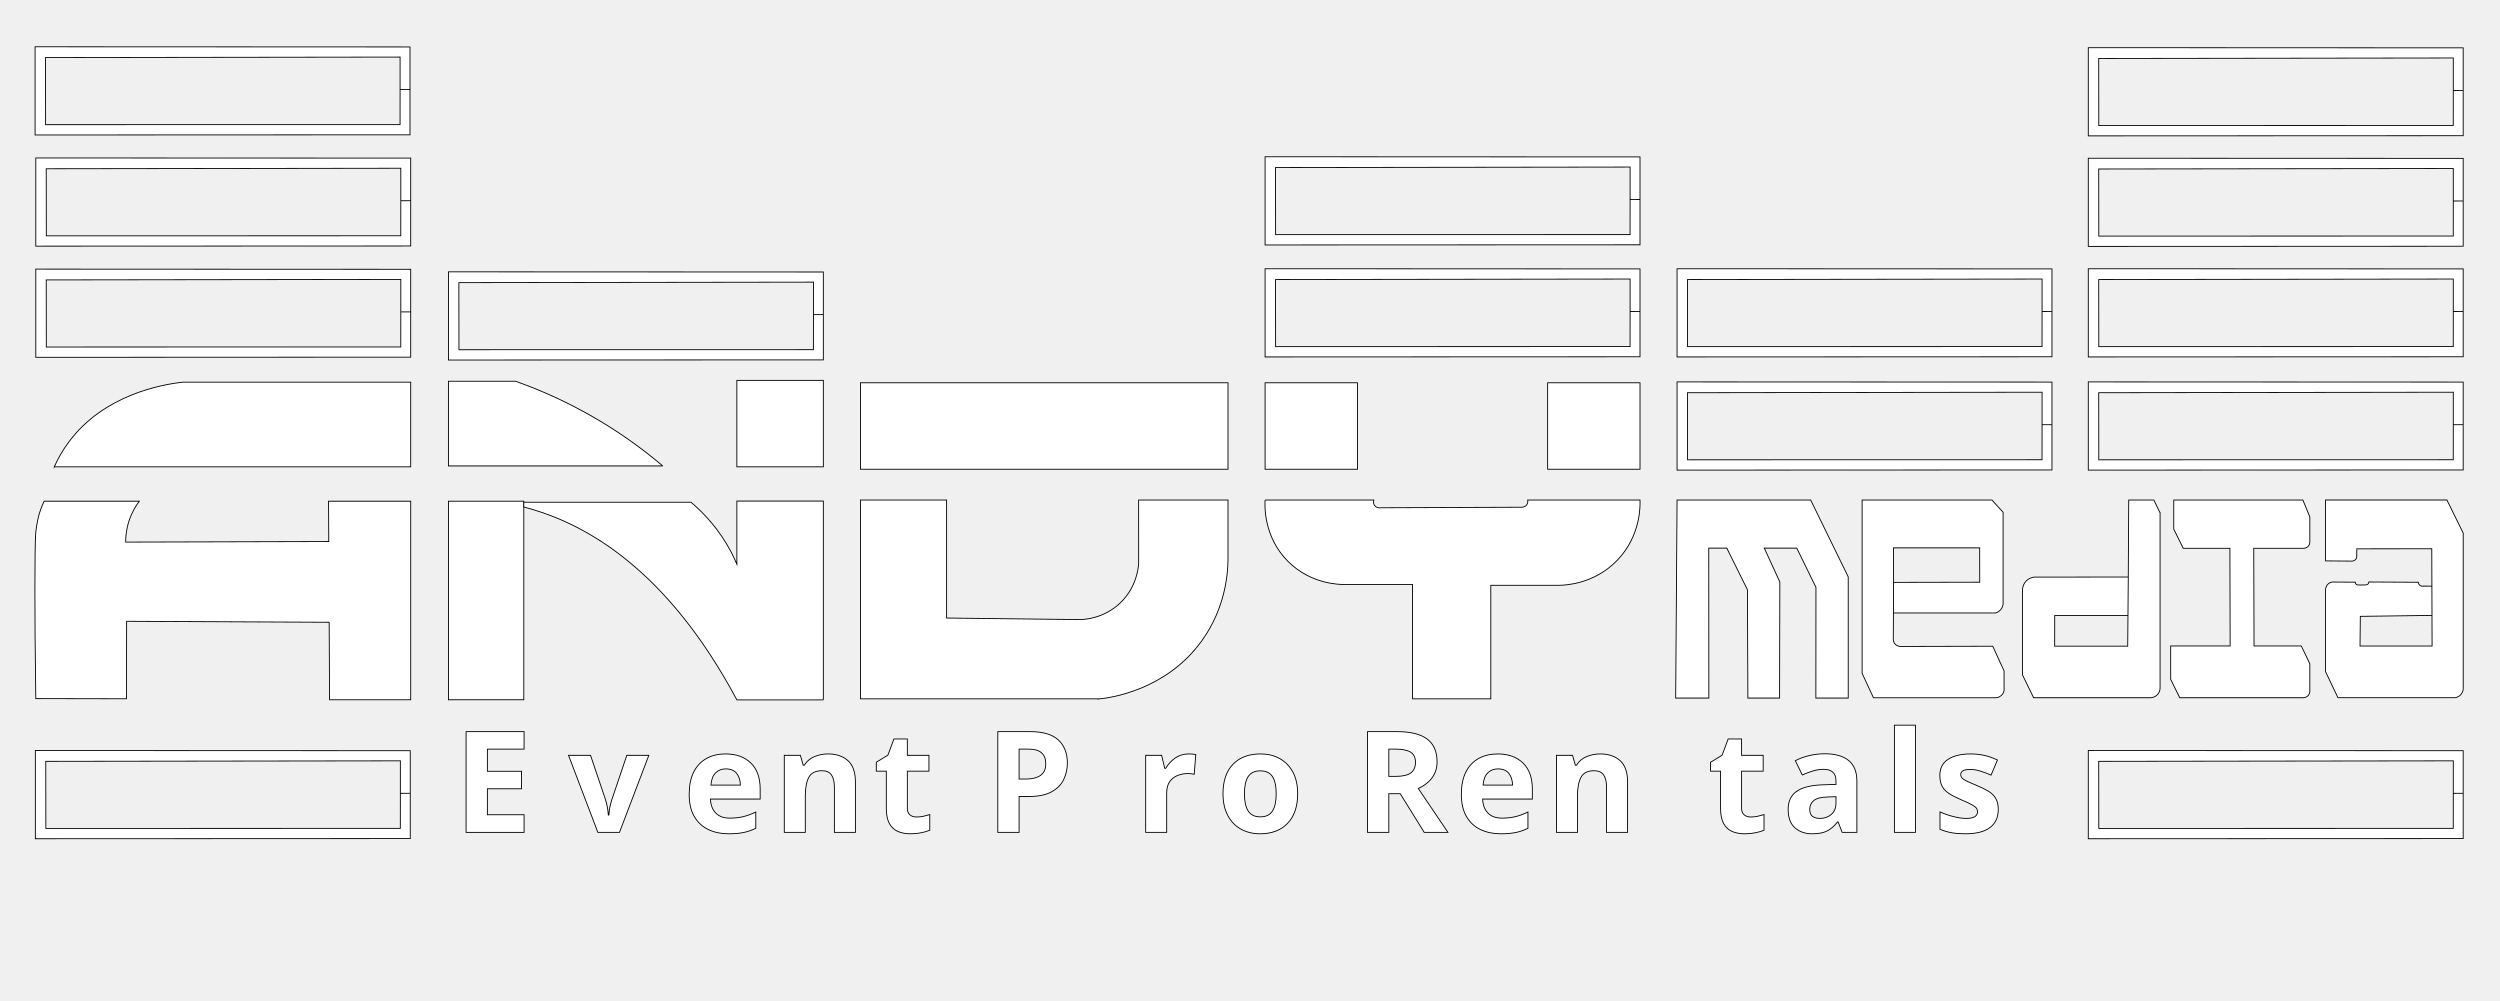
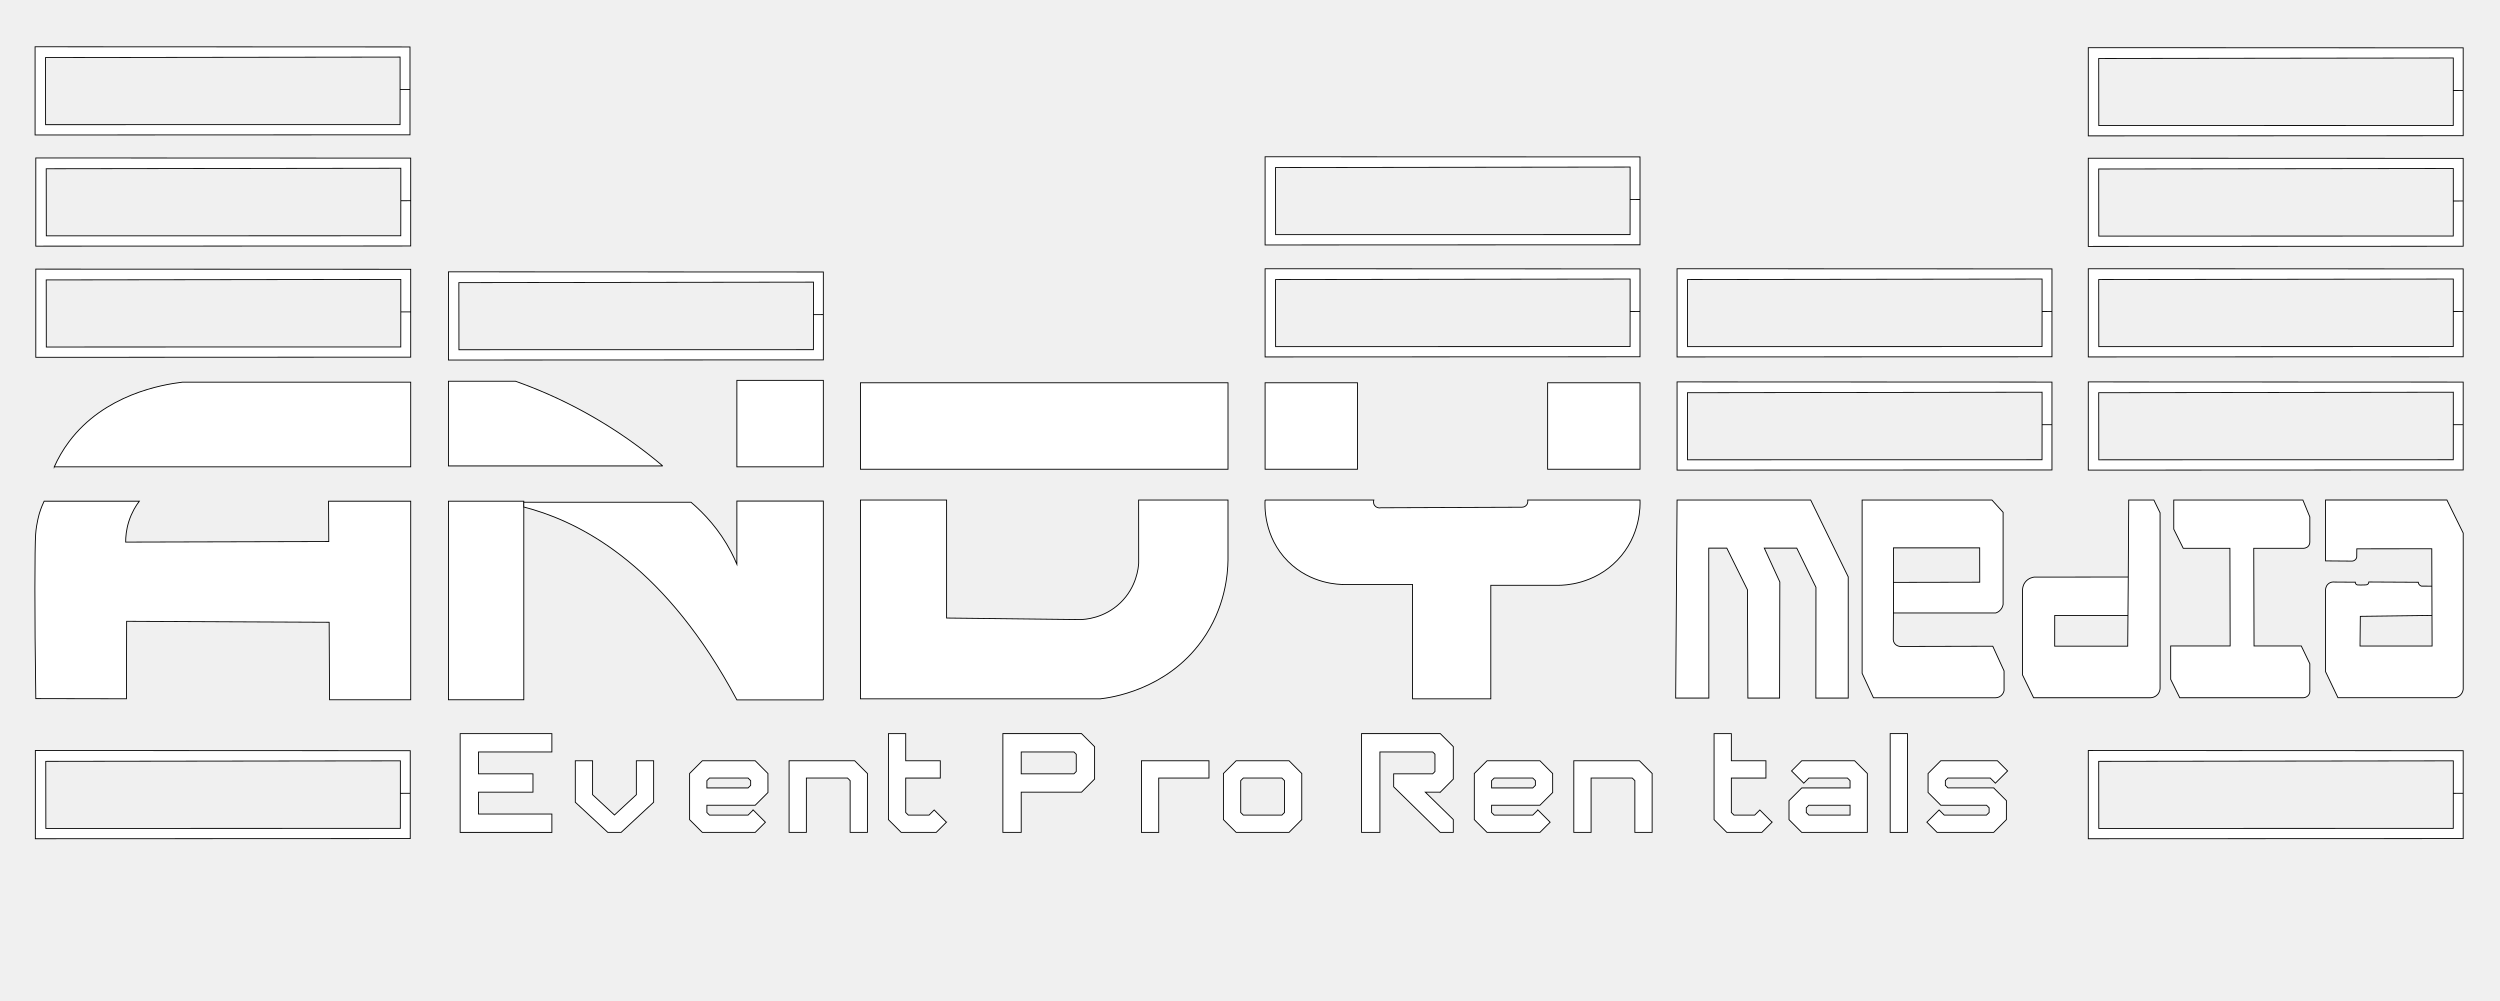
- <svg xmlns="http://www.w3.org/2000/svg" id="Layer_2" data-name="Layer 2" viewBox="0 0 2834.6 1133.9">
+ <svg xmlns="http://www.w3.org/2000/svg" id="Layer_2" version="1.1" viewBox="0 0 2834.6 1133.9">
  <defs>
    <style>
-       .cls-1 {
-         letter-spacing: .05em;
+       .st0 {
+         isolation: isolate;
      }

-       .cls-2 {
-         font-family: Orbitron-Black, Orbitron;
-         font-size: 160px;
-         font-weight: 800;
+       .st1 {
+         stroke-miterlimit: 10;
      }

-       .cls-2, .cls-3 {
+       .st1, .st2 {
        fill: #fff;
+       }
+ 
+       .st1, .st3 {
        stroke: #000;
      }

-       .cls-4 {
-         letter-spacing: .05em;
-       }
- 
-       .cls-5 {
-         letter-spacing: .02em;
-       }
- 
-       .cls-6 {
-         letter-spacing: .05em;
-       }
- 
-       .cls-3 {
-         stroke-miterlimit: 10;
-       }
- 
-       .cls-7 {
-         letter-spacing: .08em;
-       }
- 
-       .cls-8 {
-         letter-spacing: .02em;
+       .st3 {
+         fill: none;
      }
    </style>
  </defs>
-   <polygon class="cls-3" points="464.86 152.86 39.78 153.04 39.78 53.04 464.86 53.23 464.86 101.54 453.64 101.57 453.64 64.71 51.6 65.29 51.7 141.36 453.6 141.29 453.64 101.57 464.86 101.54 464.86 152.86" />
-   <polygon class="cls-3" points="465.67 278.91 40.59 279.09 40.59 179.09 465.67 179.28 465.67 227.58 454.45 227.61 454.45 190.76 52.41 191.34 52.51 267.41 454.41 267.34 454.45 227.61 465.67 227.58 465.67 278.91" />
-   <polygon class="cls-3" points="465.67 404.95 40.59 405.14 40.59 305.14 465.67 305.33 465.67 353.63 454.45 353.66 454.45 316.81 52.41 317.39 52.51 393.46 454.41 393.38 454.45 353.66 465.67 353.63 465.67 404.95" />
-   <polygon class="cls-3" points="933.54 408.04 508.46 408.22 508.46 308.22 933.54 308.41 933.54 356.71 922.32 356.74 922.32 319.89 520.27 320.47 520.37 396.54 922.27 396.47 922.32 356.74 933.54 356.71 933.54 408.04" />
-   <polygon class="cls-3" points="1859.5 277.56 1434.42 277.74 1434.42 177.74 1859.5 177.93 1859.5 226.23 1848.28 226.27 1848.28 189.41 1446.24 189.99 1446.34 266.06 1848.24 265.99 1848.28 226.27 1859.5 226.23 1859.5 277.56" />
-   <polygon class="cls-3" points="1859.5 404.53 1434.42 404.71 1434.42 304.71 1859.5 304.9 1859.5 353.2 1848.28 353.24 1848.28 316.38 1446.24 316.96 1446.34 393.03 1848.24 392.96 1848.28 353.24 1859.5 353.2 1859.5 404.53" />
-   <polygon class="cls-3" points="2326.6 404.53 1901.52 404.71 1901.52 304.71 2326.6 304.9 2326.6 353.2 2315.38 353.24 2315.38 316.38 1913.33 316.96 1913.43 393.03 2315.33 392.96 2315.38 353.24 2326.6 353.2 2326.6 404.53" />
-   <polygon class="cls-3" points="2326.6 532.84 1901.52 533.03 1901.52 433.03 2326.6 433.22 2326.6 481.52 2315.38 481.55 2315.38 444.7 1913.33 445.28 1913.43 521.35 2315.33 521.27 2315.38 481.55 2326.6 481.52 2326.6 532.84" />
-   <polygon class="cls-3" points="2792.86 532.84 2367.78 533.03 2367.78 433.03 2792.86 433.22 2792.86 481.52 2781.64 481.55 2781.64 444.7 2379.6 445.28 2379.7 521.35 2781.6 521.27 2781.64 481.55 2792.86 481.52 2792.86 532.84" />
-   <polygon class="cls-3" points="2792.86 404.53 2367.78 404.71 2367.78 304.71 2792.86 304.9 2792.86 353.2 2781.64 353.24 2781.64 316.38 2379.6 316.96 2379.7 393.03 2781.6 392.96 2781.64 353.24 2792.86 353.2 2792.86 404.53" />
-   <polygon class="cls-3" points="2792.86 279.2 2367.78 279.39 2367.78 179.39 2792.86 179.57 2792.86 227.88 2781.64 227.91 2781.64 191.05 2379.6 191.63 2379.7 267.7 2781.6 267.63 2781.64 227.91 2792.86 227.88 2792.86 279.2" />
-   <polygon class="cls-3" points="2792.86 153.87 2367.78 154.06 2367.78 54.06 2792.86 54.25 2792.86 102.55 2781.64 102.58 2781.64 65.73 2379.6 66.31 2379.7 142.38 2781.6 142.3 2781.64 102.58 2792.86 102.55 2792.86 153.87" />
-   <polygon class="cls-3" points="2792.86 950.81 2367.78 950.99 2367.78 850.99 2792.86 851.18 2792.86 899.48 2781.64 899.51 2781.64 862.66 2379.6 863.24 2379.7 939.31 2781.6 939.24 2781.64 899.51 2792.86 899.48 2792.86 950.81" />
-   <polygon class="cls-3" points="465.16 950.81 40.08 950.99 40.08 850.99 465.16 851.18 465.16 899.48 453.94 899.51 453.94 862.66 51.89 863.24 51.99 939.31 453.89 939.24 453.94 899.51 465.16 899.48 465.16 950.81" />
-   <path class="cls-3" d="m61.52,529.31h404.15v-96.02H207.04c-23.43,2.81-88.7,13.91-128.79,67.52-7.08,9.46-12.52,19.12-16.73,28.51Z" />
-   <path class="cls-3" d="m373.66,793.42h92.02v-225.14h-93.15l.23,45.73-230.27.65c-.02-5.75.6-14.02,3.59-23.43,3.31-10.43,8.21-18.12,11.85-22.95H50.02c-1.41,2.98-3.42,7.59-5.23,13.41,0,0-3.5,11.31-4.38,24.07-1,14.49-1.3,87.08.19,186.34l102.78.2.2-87.85,229.64,1.11.44,87.85Z" />
-   <rect class="cls-3" x="975.6" y="434.01" width="416.76" height="98.04" />
-   <path class="cls-3" d="m1247.17,792.39h-271.57v-225.44h97.69v133.8l151.43,1.77c4.99-.12,27.21-1.22,45.74-19.17,18.41-17.82,20.31-39.79,20.61-44.81-.02-23.86-.03-47.72-.05-71.58h101.33v68c-.21,15.6-2.89,54.23-29.58,91.42-40.7,56.71-104.79,64.83-115.62,66.02Z" />
-   <rect class="cls-3" x="508.46" y="568.28" width="85.44" height="225.14" />
-   <path class="cls-3" d="m933.54,793.57h-98.04c-79.7-149.29-171.42-197.75-230.84-215.7-3.58-1.08-7.16-2.09-10.76-3.02v-5.39h189.61c15.17,12.92,32.23,31.2,45.36,56.21,2.5,4.77,4.7,9.46,6.62,14.04v-71.58h98.04v225.44Z" />
-   <path class="cls-3" d="m751.44,528.3h-242.99v-96.02h76.08c23.46,8.31,50.24,19.64,78.67,35.25,36.28,19.93,65.56,41.53,88.23,60.77Z" />
-   <rect class="cls-3" x="835.49" y="431.27" width="98.04" height="98.04" />
-   <rect class="cls-3" x="1434.42" y="434.01" width="104.74" height="98.04" />
-   <rect class="cls-3" x="1754.77" y="434.01" width="104.74" height="98.04" />
-   <path class="cls-3" d="m1434.42,566.95c-.36,5.45-2.12,41.66,26.17,69.79,25.74,25.59,57.8,26.03,63.93,25.99h77.08v129.66h88.73v-128.76h77.08c5.96-.03,39.75-.76,66.32-28.38,26.96-28.02,26.03-62.43,25.77-68.29h-127.35c.09.41.64,3.15-1.2,5.56-2.25,2.94-5.97,2.61-6.17,2.59-52.96.21-105.92.42-158.87.63-2.83.65-5.73-.4-7.33-2.62-1.94-2.7-1.01-5.8-.9-6.15h-123.26Z" />
-   <polygon class="cls-3" points="2095.59 654.07 2095.59 791.49 2058.9 791.49 2059 665.92 2037.24 621.5 2000.44 621.5 2018.04 659.85 2017.77 791.49 1981.82 791.49 1981.32 668.7 1957.92 621.5 1937.45 621.5 1937.55 791.49 1899.96 791.49 1901.52 566.95 2053.02 566.95 2095.59 654.07" />
-   <path class="cls-3" d="m2271.22,684.99c-.13,1.06-.61,3.71-2.7,6.22-2.09,2.51-4.61,3.46-5.63,3.78h-116.02l.02-34.67,97.81-.21-.06-38.91h-97.74l-.04,73.79-.2,30.17c.04.8.27,2.81,1.74,4.68,2.2,2.8,5.46,3.09,6.02,3.14,35.02-.09,70.03-.18,105.05-.27l12.81,28.01v22.11c-.12.76-.69,3.71-3.39,5.98-2.65,2.23-5.59,2.32-6.37,2.32h-138.35l-12.82-27.71v-196.46h147.19l12.66,13.92v104.12Z" />
-   <path class="cls-3" d="m2449.17,581.47l-7.02-14.52h-28.53l-.5,87.3-.63,78.39h-82.8l.03-34.78h83.05l.35-43.61-106.75.11c-1.04.13-6.47.9-10.16,5.78-2.83,3.74-2.99,7.72-2.99,9.06v96.07l12.55,25.84h132.65c.75-.03,4.89-.25,7.97-3.71,2.5-2.81,2.75-6.02,2.79-6.97v-198.97Z" />
-   <path class="cls-3" d="m2611.24,621.7h-55.85l.33,110.74h53.58l9.67,20.12v31.87c-.09.75-.4,2.43-1.71,3.98-2.07,2.47-5.03,2.68-5.58,2.71h-140.19l-10.28-20.84v-37.84h67.42l-.27-110.74h-52.9l-10.76-21.71v-33.04h146.39l7.88,19.15v28.53c0,.71-.11,2.6-1.46,4.33-2.24,2.89-5.9,2.76-6.27,2.74Z" />
-   <path class="cls-3" d="m2646.95,659.96l23.6.16c-.01.22-.04,1.19.67,2.05.73.9,1.73,1.04,1.94,1.07,1.01.04,5.63.21,9.22-.05.61-.04,1.63-.13,2.43-.88.83-.77,1-1.85,1.05-2.43,18.69.11,37.38.22,56.07.32.04.46.22,1.58,1.07,2.66.93,1.18,2.11,1.59,2.54,1.72,3.95,0,7.89.01,11.84.02l.11,33.17-81.26,1.08-.34,33.65h81.71l-.36-110.28-84.99.05-.1,9.46c-.12.54-.45,1.69-1.44,2.74-1.4,1.47-3.15,1.7-3.63,1.74-10.09-.08-20.18-.17-30.27-.25v-69.04h137.58l18.5,37.52v176.76c-.07.93-.42,3.8-2.71,6.37-2.52,2.83-5.7,3.39-6.57,3.51h-132.75l-14.04-29.5v-92.32c-.03-.55-.13-4.12,2.69-6.87,3.05-2.98,6.98-2.54,7.47-2.47Z" />
-   <text class="cls-2" transform="translate(514.06 943.79)">
-     <tspan class="cls-1" x="0" y="0">E</tspan>
-     <tspan class="cls-8" x="130.56" y="0">v</tspan>
-     <tspan class="cls-1" x="260.16" y="0">ent P</tspan>
-     <tspan class="cls-6" x="772.47" y="0">r</tspan>
-     <tspan class="cls-4" x="865.43" y="0">o Ren</tspan>
-     <tspan class="cls-7" x="1421.74" y="0">t</tspan>
-     <tspan class="cls-5" x="1506.7" y="0">a</tspan>
-     <tspan class="cls-1" x="1621.42" y="0">ls</tspan>
-   </text>
+   <polygon class="st1" points="464.86 152.86 39.78 153.04 39.78 53.04 464.86 53.23 464.86 101.54 453.64 101.57 453.64 64.71 51.6 65.29 51.7 141.36 453.6 141.29 453.64 101.57 464.86 101.54 464.86 152.86" />
+   <polygon class="st1" points="465.67 278.91 40.59 279.09 40.59 179.09 465.67 179.28 465.67 227.58 454.45 227.61 454.45 190.76 52.41 191.34 52.51 267.41 454.41 267.34 454.45 227.61 465.67 227.58 465.67 278.91" />
+   <polygon class="st1" points="465.67 404.95 40.59 405.14 40.59 305.14 465.67 305.33 465.67 353.63 454.45 353.66 454.45 316.81 52.41 317.39 52.51 393.46 454.41 393.38 454.45 353.66 465.67 353.63 465.67 404.95" />
+   <polygon class="st1" points="933.54 408.04 508.46 408.22 508.46 308.22 933.54 308.41 933.54 356.71 922.32 356.74 922.32 319.89 520.27 320.47 520.37 396.54 922.27 396.47 922.32 356.74 933.54 356.71 933.54 408.04" />
+   <polygon class="st1" points="1859.5 277.56 1434.42 277.74 1434.42 177.74 1859.5 177.93 1859.5 226.23 1848.28 226.27 1848.28 189.41 1446.24 189.99 1446.34 266.06 1848.24 265.99 1848.28 226.27 1859.5 226.23 1859.5 277.56" />
+   <polygon class="st1" points="1859.5 404.53 1434.42 404.71 1434.42 304.71 1859.5 304.9 1859.5 353.2 1848.28 353.24 1848.28 316.38 1446.24 316.96 1446.34 393.03 1848.24 392.96 1848.28 353.24 1859.5 353.2 1859.5 404.53" />
+   <polygon class="st1" points="2326.6 404.53 1901.52 404.71 1901.52 304.71 2326.6 304.9 2326.6 353.2 2315.38 353.24 2315.38 316.38 1913.33 316.96 1913.43 393.03 2315.33 392.96 2315.38 353.24 2326.6 353.2 2326.6 404.53" />
+   <polygon class="st1" points="2326.6 532.84 1901.52 533.03 1901.52 433.03 2326.6 433.22 2326.6 481.52 2315.38 481.55 2315.38 444.7 1913.33 445.28 1913.43 521.35 2315.33 521.27 2315.38 481.55 2326.6 481.52 2326.6 532.84" />
+   <polygon class="st1" points="2792.86 532.84 2367.78 533.03 2367.78 433.03 2792.86 433.22 2792.86 481.52 2781.64 481.55 2781.64 444.7 2379.6 445.28 2379.7 521.35 2781.6 521.27 2781.64 481.55 2792.86 481.52 2792.86 532.84" />
+   <polygon class="st1" points="2792.86 404.53 2367.78 404.71 2367.78 304.71 2792.86 304.9 2792.86 353.2 2781.64 353.24 2781.64 316.38 2379.6 316.96 2379.7 393.03 2781.6 392.96 2781.64 353.24 2792.86 353.2 2792.86 404.53" />
+   <polygon class="st1" points="2792.86 279.2 2367.78 279.39 2367.78 179.39 2792.86 179.57 2792.86 227.88 2781.64 227.91 2781.64 191.05 2379.6 191.63 2379.7 267.7 2781.6 267.63 2781.64 227.91 2792.86 227.88 2792.86 279.2" />
+   <polygon class="st1" points="2792.86 153.87 2367.78 154.06 2367.78 54.06 2792.86 54.25 2792.86 102.55 2781.64 102.58 2781.64 65.73 2379.6 66.31 2379.7 142.38 2781.6 142.3 2781.64 102.58 2792.86 102.55 2792.86 153.87" />
+   <polygon class="st1" points="2792.86 950.81 2367.78 950.99 2367.78 850.99 2792.86 851.18 2792.86 899.48 2781.64 899.51 2781.64 862.66 2379.6 863.24 2379.7 939.31 2781.6 939.24 2781.64 899.51 2792.86 899.48 2792.86 950.81" />
+   <polygon class="st1" points="465.16 950.81 40.08 950.99 40.08 850.99 465.16 851.18 465.16 899.48 453.94 899.51 453.94 862.66 51.89 863.24 51.99 939.31 453.89 939.24 453.94 899.51 465.16 899.48 465.16 950.81" />
+   <path class="st1" d="M61.52,529.31h404.15v-96.02H207.04c-23.43,2.81-88.7,13.91-128.79,67.52-7.08,9.46-12.52,19.12-16.73,28.51h0Z" />
+   <path class="st1" d="M373.66,793.42h92.02v-225.14h-93.15l.23,45.73-230.27.65c-.02-5.75.6-14.02,3.59-23.43,3.31-10.43,8.21-18.12,11.85-22.95H50.02c-1.41,2.98-3.42,7.59-5.23,13.41,0,0-3.5,11.31-4.38,24.07-1,14.49-1.3,87.08.19,186.34l102.78.2.2-87.85,229.64,1.11.44,87.85h0Z" />
+   <rect class="st1" x="975.6" y="434.01" width="416.76" height="98.04" />
+   <path class="st1" d="M1247.17,792.39h-271.57v-225.44h97.69v133.8l151.43,1.77c4.99-.12,27.21-1.22,45.74-19.17,18.41-17.82,20.31-39.79,20.61-44.81-.02-23.86-.03-47.72-.05-71.58h101.33v68c-.21,15.6-2.89,54.23-29.58,91.42-40.7,56.71-104.79,64.83-115.62,66.02h.02Z" />
+   <rect class="st1" x="508.46" y="568.28" width="85.44" height="225.14" />
+   <path class="st1" d="M933.54,793.57h-98.04c-79.7-149.29-171.42-197.75-230.84-215.7-3.58-1.08-7.16-2.09-10.76-3.02v-5.39h189.61c15.17,12.92,32.23,31.2,45.36,56.21,2.5,4.77,4.7,9.46,6.62,14.04v-71.58h98.04v225.44h.01Z" />
+   <path class="st1" d="M751.44,528.3h-242.99v-96.02h76.08c23.46,8.31,50.24,19.64,78.67,35.25,36.28,19.93,65.56,41.53,88.23,60.77h.01Z" />
+   <rect class="st1" x="835.49" y="431.27" width="98.04" height="98.04" />
+   <rect class="st1" x="1434.42" y="434.01" width="104.74" height="98.04" />
+   <rect class="st1" x="1754.77" y="434.01" width="104.74" height="98.04" />
+   <path class="st1" d="M1434.42,566.95c-.36,5.45-2.12,41.66,26.17,69.79,25.74,25.59,57.8,26.03,63.93,25.99h77.08v129.66h88.73v-128.76h77.08c5.96-.03,39.75-.76,66.32-28.38,26.96-28.02,26.03-62.43,25.77-68.29h-127.35c.09.41.64,3.15-1.2,5.56-2.25,2.94-5.97,2.61-6.17,2.59-52.96.21-105.92.42-158.87.63-2.83.65-5.73-.4-7.33-2.62-1.94-2.7-1.01-5.8-.9-6.15h-123.26v-.02Z" />
+   <polygon class="st1" points="2095.59 654.07 2095.59 791.49 2058.9 791.49 2059 665.92 2037.24 621.5 2000.44 621.5 2018.04 659.85 2017.77 791.49 1981.82 791.49 1981.32 668.7 1957.92 621.5 1937.45 621.5 1937.55 791.49 1899.96 791.49 1901.52 566.95 2053.02 566.95 2095.59 654.07" />
+   <path class="st1" d="M2271.22,684.99c-.13,1.06-.61,3.71-2.7,6.22-2.09,2.51-4.61,3.46-5.63,3.78h-116.02l.02-34.67,97.81-.21-.06-38.91h-97.74l-.04,73.79-.2,30.17c.04.8.27,2.81,1.74,4.68,2.2,2.8,5.46,3.09,6.02,3.14,35.02-.09,70.03-.18,105.05-.27l12.81,28.01v22.11c-.12.76-.69,3.71-3.39,5.98-2.65,2.23-5.59,2.32-6.37,2.32h-138.35l-12.82-27.71v-196.46h147.19l12.66,13.92v104.12h.02Z" />
+   <path class="st1" d="M2449.17,581.47l-7.02-14.52h-28.53l-.5,87.3-.63,78.39h-82.8l.03-34.78h83.05l.35-43.61-106.75.11c-1.04.13-6.47.9-10.16,5.78-2.83,3.74-2.99,7.72-2.99,9.06v96.07l12.55,25.84h132.65c.75-.03,4.89-.25,7.97-3.71,2.5-2.81,2.75-6.02,2.79-6.97v-198.97h-.01Z" />
+   <path class="st1" d="M2611.24,621.7h-55.85l.33,110.74h53.58l9.67,20.12v31.87c-.09.75-.4,2.43-1.71,3.98-2.07,2.47-5.03,2.68-5.58,2.71h-140.19l-10.28-20.84v-37.84h67.42l-.27-110.74h-52.9l-10.76-21.71v-33.04h146.39l7.88,19.15v28.53c0,.71-.11,2.6-1.46,4.33-2.24,2.89-5.9,2.76-6.27,2.74h0Z" />
+   <path class="st1" d="M2646.95,659.96l23.6.16c-.01.22-.04,1.19.67,2.05.73.9,1.73,1.04,1.94,1.07,1.01.04,5.63.21,9.22-.05.61-.04,1.63-.13,2.43-.88.83-.77,1-1.85,1.05-2.43,18.69.11,37.38.22,56.07.32.04.46.22,1.58,1.07,2.66.93,1.18,2.11,1.59,2.54,1.72,3.95,0,7.89.01,11.84.02l.11,33.17-81.26,1.08-.34,33.65h81.71l-.36-110.28-84.99.05-.1,9.46c-.12.54-.45,1.69-1.44,2.74-1.4,1.47-3.15,1.7-3.63,1.74-10.09-.08-20.18-.17-30.27-.25v-69.04h137.58l18.5,37.52v176.76c-.07.93-.42,3.8-2.71,6.37-2.52,2.83-5.7,3.39-6.57,3.51h-132.75l-14.04-29.5v-92.32c-.03-.55-.13-4.12,2.69-6.87,3.05-2.98,6.98-2.54,7.47-2.47l-.03.04Z" />
+   <g class="st0">
+     <g class="st0">
+       <path class="st2" d="M542.54,852.61v24.78l61.76.02v20.8l-61.76-.02v24.82h83.2v20.8h-104v-112h104v20.8h-83.2Z" />
+     </g>
+     <g class="st0">
+       <path class="st3" d="M542.54,852.61v24.78l61.76.02v20.8l-61.76-.02v24.82h83.2v20.8h-104v-112h104v20.8h-83.2Z" />
+     </g>
+     <g class="st0">
+       <path class="st2" d="M741.12,862.59v47.02l-36.85,34.18h-15.12l-36.85-34.18v-47.02h19.6v38.47l24.81,23.01,24.81-23.01v-38.47h19.6Z" />
+     </g>
+     <g class="st0">
+       <path class="st3" d="M741.12,862.59v47.02l-36.85,34.18h-15.12l-36.85-34.18v-47.02h19.6v38.47l24.81,23.01,24.81-23.01v-38.47h19.6Z" />
+     </g>
+     <g class="st0">
+       <path class="st2" d="M854.01,918.38l13.85,13.87-11.56,11.54h-59.99l-14.41-14.41v-52.37l14.41-14.41h60l14.4,14.43.03,21.56-14.44,14.41h-54.8v8.27l2.93,2.93h43.76l5.82-5.81ZM801.5,893.39h46.69l2.94-2.93v-5.32s-2.95-2.95-2.95-2.95h-43.75l-2.93,2.93v8.27Z" />
+       <path class="st2" d="M983.52,877v66.79h-19.6v-58.67l-2.93-2.93h-46.69v61.6h-19.6v-81.2h74.4l14.41,14.41Z" />
+       <path class="st2" d="M1073.07,932.26l-11.55,11.54h-39.73l-14.45-14.43v-97.57h19.6v30.8h39.2v19.6h-39.2v39.04l2.96,2.96h23.5l5.82-5.81,13.84,13.87Z" />
+       <path class="st2" d="M1241.1,846.63v36.71l-14.82,14.85h-68.38v45.6h-20.8v-112h89.16l14.84,14.84ZM1220.3,855.25l-2.66-2.66h-59.74v24.8h59.75l2.65-2.65v-19.48Z" />
+     </g>
+     <g class="st0">
+       <path class="st3" d="M854.01,918.38l13.85,13.87-11.56,11.54h-59.99l-14.41-14.41v-52.37l14.41-14.41h60l14.4,14.43.03,21.56-14.44,14.41h-54.8v8.27l2.93,2.93h43.76l5.82-5.81ZM801.5,893.39h46.69l2.94-2.93v-5.32s-2.95-2.95-2.95-2.95h-43.75l-2.93,2.93v8.27Z" />
+       <path class="st3" d="M983.52,877v66.79h-19.6v-58.67l-2.93-2.93h-46.69v61.6h-19.6v-81.2h74.4l14.41,14.41Z" />
+       <path class="st3" d="M1073.07,932.26l-11.55,11.54h-39.73l-14.45-14.43v-97.57h19.6v30.8h39.2v19.6h-39.2v39.04l2.96,2.96h23.5l5.82-5.81,13.84,13.87Z" />
+       <path class="st3" d="M1241.1,846.63v36.71l-14.82,14.85h-68.38v45.6h-20.8v-112h89.16l14.84,14.84ZM1220.3,855.25l-2.66-2.66h-59.74v24.8h59.75l2.65-2.65v-19.48Z" />
+     </g>
+     <g class="st0">
+       <path class="st2" d="M1370.77,862.59v19.6h-56.96v61.6h-19.6v-81.2h76.56Z" />
+     </g>
+     <g class="st0">
+       <path class="st3" d="M1370.77,862.59v19.6h-56.96v61.6h-19.6v-81.2h76.56Z" />
+     </g>
+     <g class="st0">
+       <path class="st2" d="M1475.99,877.02v52.33l-14.41,14.43h-60l-14.41-14.41v-52.38l14.41-14.41h60l14.41,14.43ZM1456.39,885.13l-2.94-2.94h-43.75l-2.93,2.93v36.14l2.93,2.93h43.75l2.94-2.94v-36.12Z" />
+       <path class="st2" d="M1633.07,898.18h-16.98l31.71,31.06v14.56h-14.85l-52.75-51.65v-14.77h44.24l2.56-2.58v-19.63l-2.58-2.59h-59.82v91.2h-20.8v-112h89.25l.02.02,14.74,14.77v36.85l-14.74,14.77Z" />
+       <path class="st2" d="M1743.75,918.38l13.85,13.87-11.56,11.54h-59.99l-14.41-14.41v-52.37l14.41-14.41h60l14.4,14.43.03,21.56-14.44,14.41h-54.8v8.27l2.93,2.93h43.76l5.82-5.81ZM1691.25,893.39h46.69l2.94-2.93v-5.32s-2.95-2.95-2.95-2.95h-43.75l-2.93,2.93v8.27Z" />
+       <path class="st2" d="M1873.26,877v66.79h-19.6v-58.67l-2.93-2.93h-46.69v61.6h-19.6v-81.2h74.4l14.41,14.41Z" />
+     </g>
+     <g class="st0">
+       <path class="st3" d="M1475.99,877.02v52.33l-14.41,14.43h-60l-14.41-14.41v-52.38l14.41-14.41h60l14.41,14.43ZM1456.39,885.13l-2.94-2.94h-43.75l-2.93,2.93v36.14l2.93,2.93h43.75l2.94-2.94v-36.12Z" />
+       <path class="st3" d="M1633.07,898.18h-16.98l31.71,31.06v14.56h-14.85l-52.75-51.65v-14.77h44.24l2.56-2.58v-19.63l-2.58-2.59h-59.82v91.2h-20.8v-112h89.25l.02.02,14.74,14.77v36.85l-14.74,14.77Z" />
+       <path class="st3" d="M1743.75,918.38l13.85,13.87-11.56,11.54h-59.99l-14.41-14.41v-52.37l14.41-14.41h60l14.4,14.43.03,21.56-14.44,14.41h-54.8v8.27l2.93,2.93h43.76l5.82-5.81ZM1691.25,893.39h46.69l2.94-2.93v-5.32s-2.95-2.95-2.95-2.95h-43.75l-2.93,2.93v8.27Z" />
+       <path class="st3" d="M1873.26,877v66.79h-19.6v-58.67l-2.93-2.93h-46.69v61.6h-19.6v-81.2h74.4l14.41,14.41Z" />
+     </g>
+     <g class="st0">
+       <path class="st2" d="M2009.21,932.26l-11.55,11.54h-39.73l-14.45-14.43v-97.57h19.6v30.8h39.2v19.6h-39.2v39.04l2.96,2.96h23.5l5.82-5.81,13.84,13.87Z" />
+     </g>
+     <g class="st0">
+       <path class="st3" d="M2009.21,932.26l-11.55,11.54h-39.73l-14.45-14.43v-97.57h19.6v30.8h39.2v19.6h-39.2v39.04l2.96,2.96h23.5l5.82-5.81,13.84,13.87Z" />
+     </g>
+     <g class="st0">
+       <path class="st2" d="M2117.26,943.79h-74.4l-14.41-14.42v-21.57s14.42-14.41,14.42-14.41h54.79s0-8.26,0-8.26l-2.93-2.94h-43.74s-5.81,5.81-5.81,5.81l-13.85-13.87,11.55-11.54h59.98s14.41,14.42,14.41,14.42v66.78ZM2097.66,924.19v-11.2s-46.68,0-46.68,0l-2.93,2.93v5.33s2.94,2.94,2.94,2.94h46.67Z" />
+     </g>
+     <g class="st0">
+       <path class="st3" d="M2117.26,943.79h-74.4l-14.41-14.42v-21.57s14.42-14.41,14.42-14.41h54.79s0-8.26,0-8.26l-2.93-2.94h-43.74s-5.81,5.81-5.81,5.81l-13.85-13.87,11.55-11.54h59.98s14.41,14.42,14.41,14.42v66.78ZM2097.66,924.19v-11.2s-46.68,0-46.68,0l-2.93,2.93v5.33s2.94,2.94,2.94,2.94h46.67Z" />
+     </g>
+     <g class="st0">
+       <path class="st2" d="M2143.16,943.79v-112h19.6v112h-19.6Z" />
+       <path class="st2" d="M2260.51,893.39l14.44,14.41-.03,21.55-14.4,14.43h-64.2l-11.56-11.56,13.86-13.86,5.82,5.82h47.96l2.94-2.95v-5.32s-2.93-2.93-2.93-2.93h-51.86s-14.44-14.42-14.44-14.42l.03-21.56,14.4-14.43h64.2l11.56,11.56-13.86,13.86-5.82-5.82h-47.95l-2.94,2.95v5.32s2.93,2.93,2.93,2.93h51.86Z" />
+     </g>
+     <g class="st0">
+       <path class="st3" d="M2143.16,943.79v-112h19.6v112h-19.6Z" />
+       <path class="st3" d="M2260.51,893.39l14.44,14.41-.03,21.55-14.4,14.43h-64.2l-11.56-11.56,13.86-13.86,5.82,5.82h47.96l2.94-2.95v-5.32s-2.93-2.93-2.93-2.93h-51.86s-14.44-14.42-14.44-14.42l.03-21.56,14.4-14.43h64.2l11.56,11.56-13.86,13.86-5.82-5.82h-47.95l-2.94,2.95v5.32s2.93,2.93,2.93,2.93h51.86Z" />
+     </g>
+   </g>
</svg>
